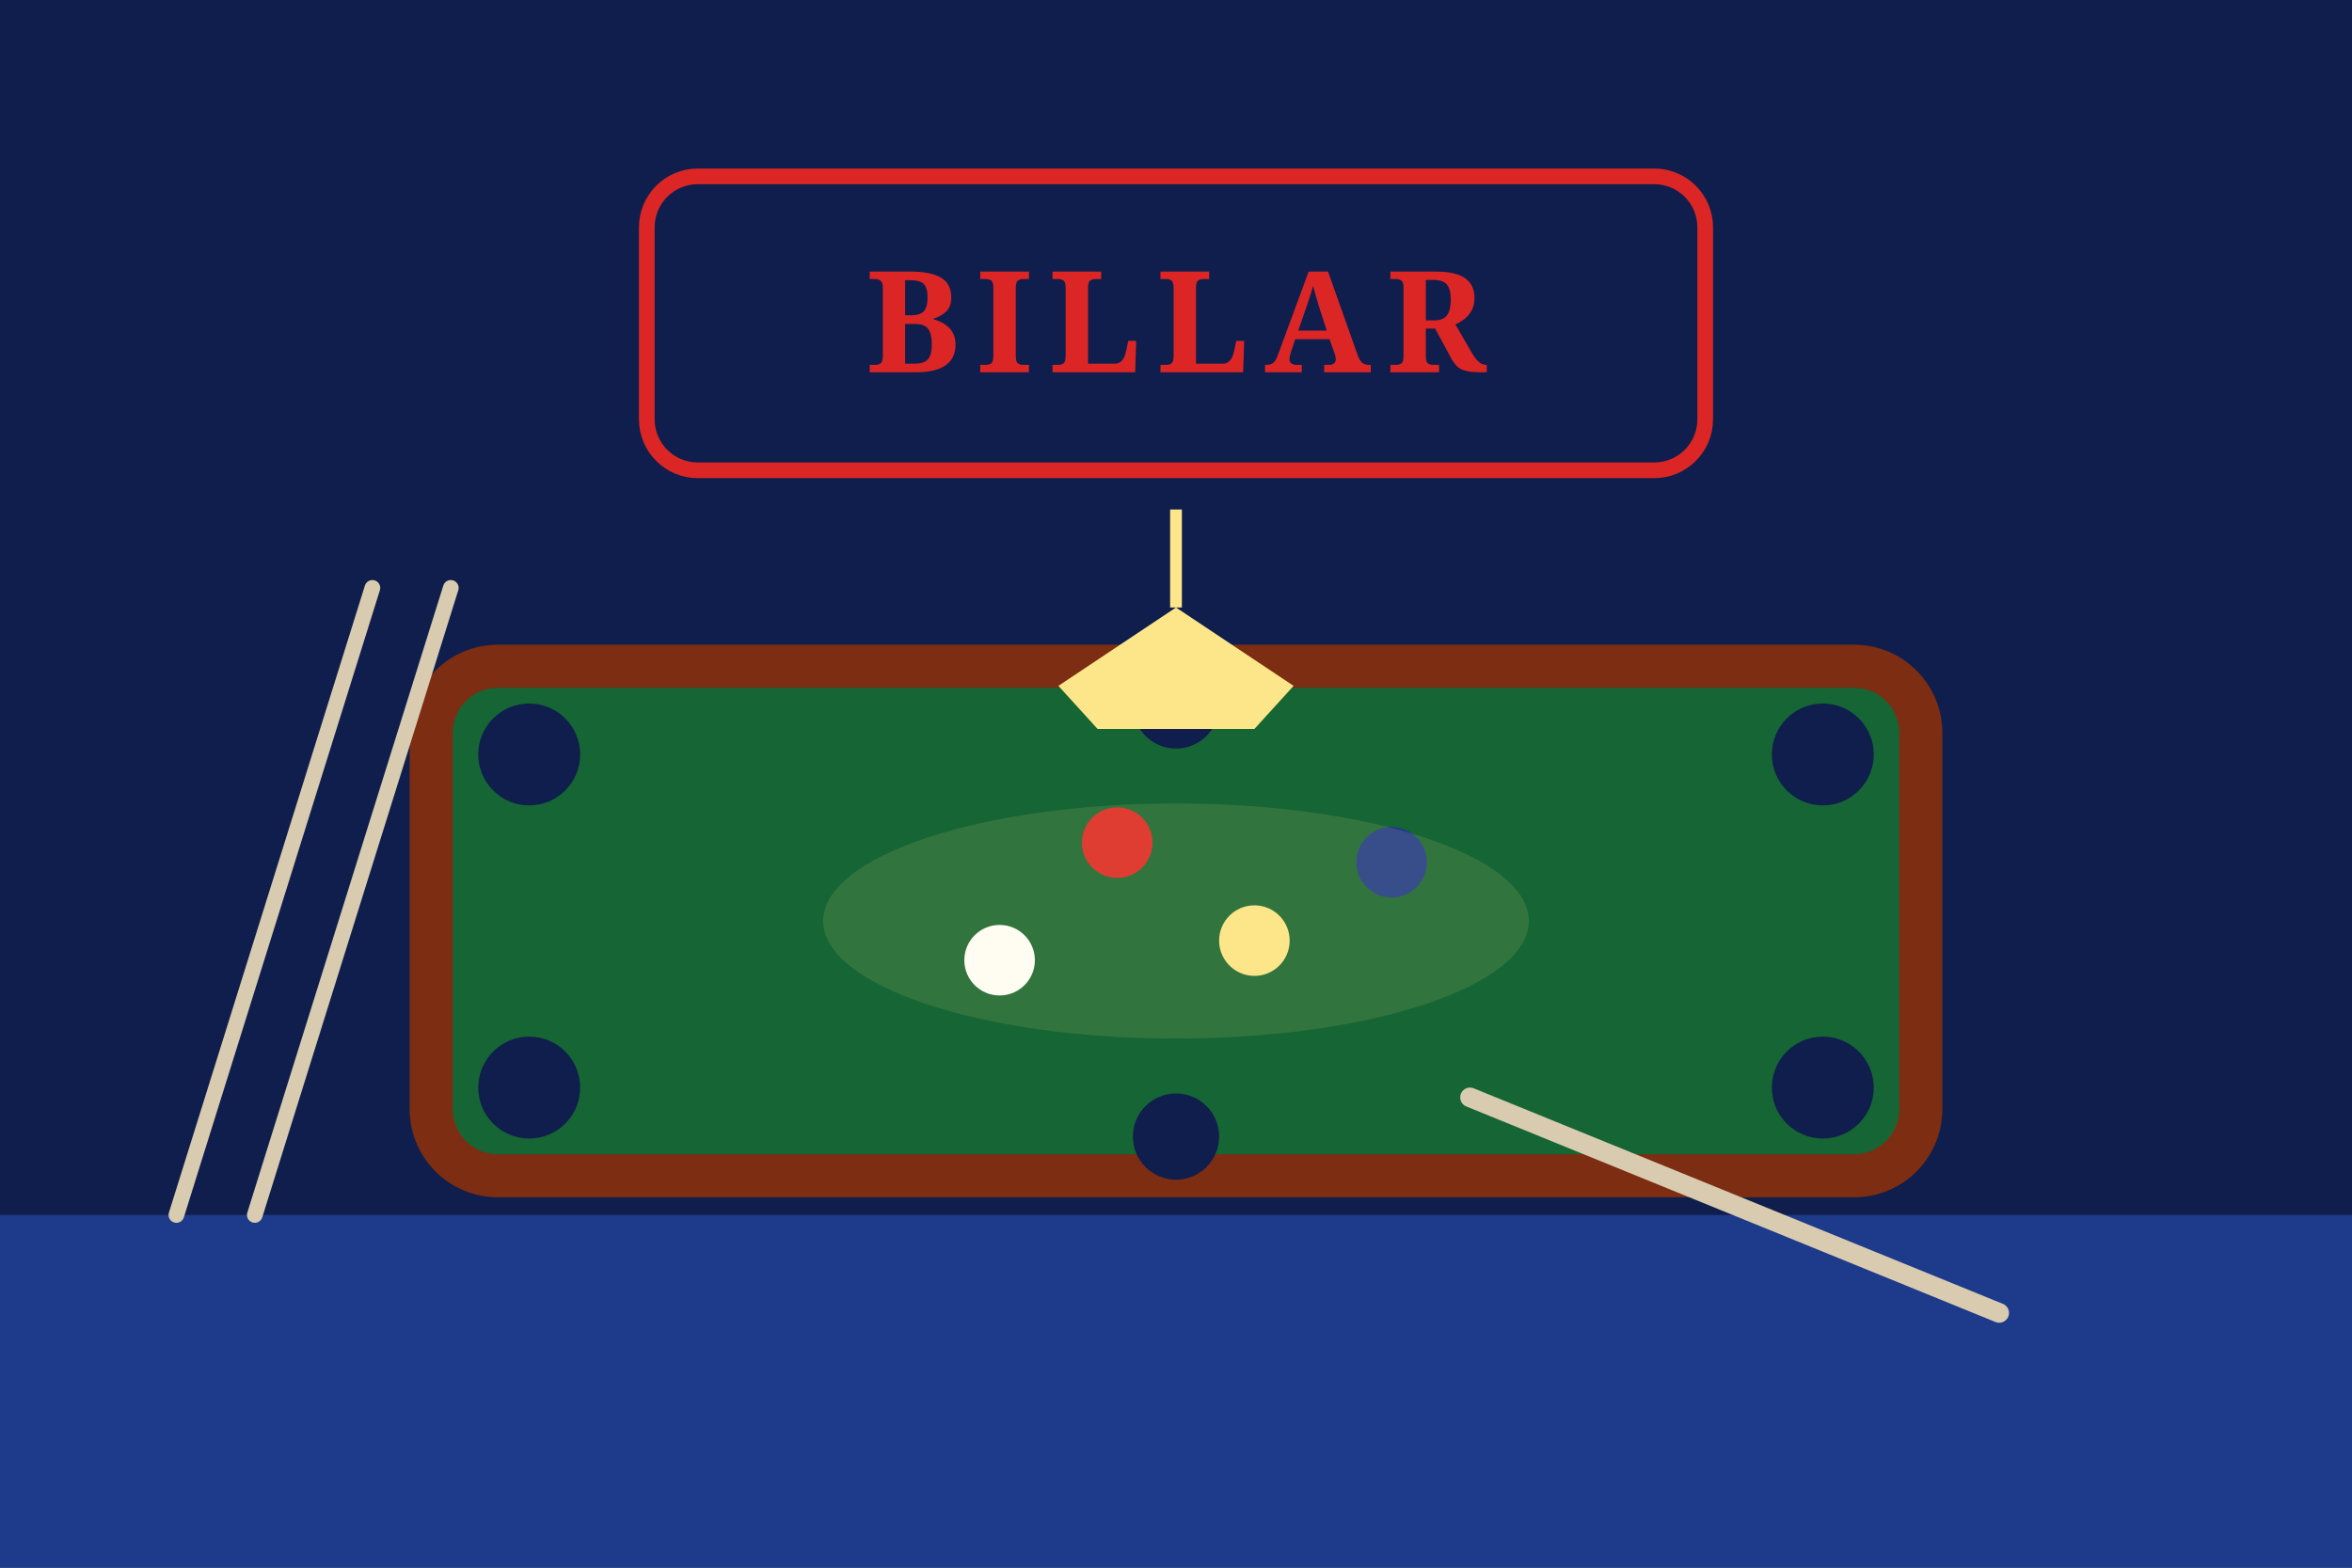
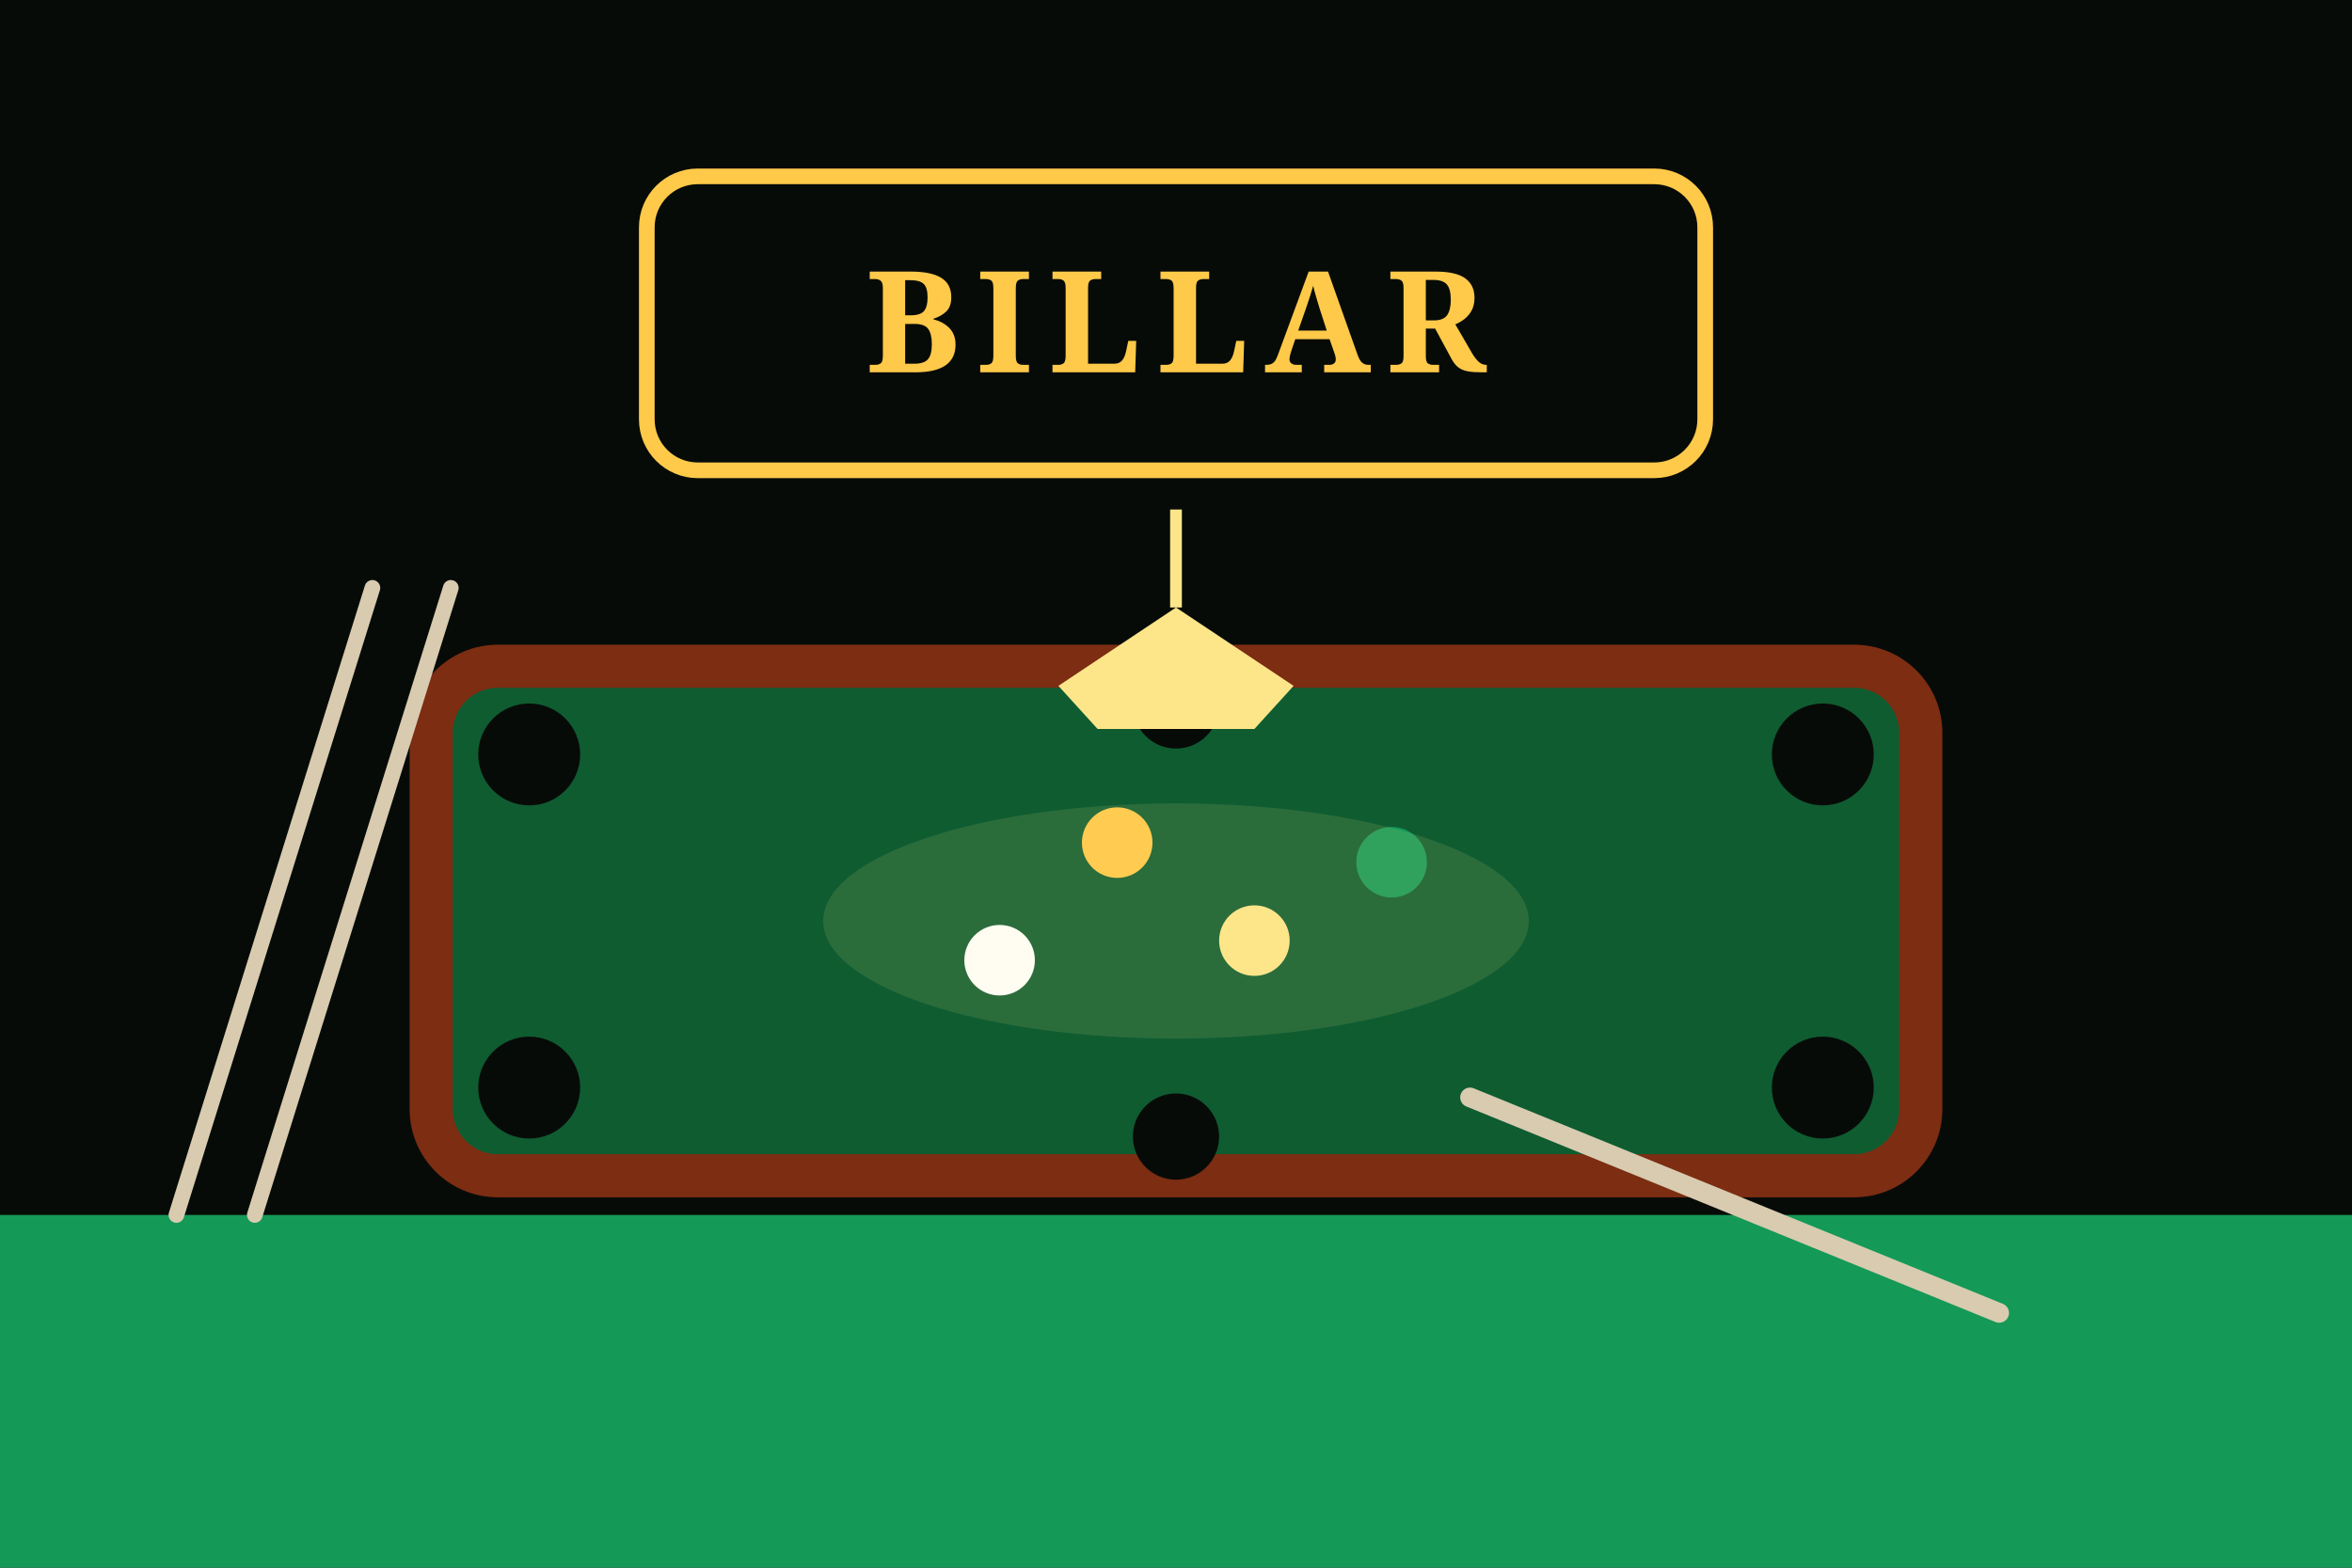
<svg xmlns="http://www.w3.org/2000/svg" viewBox="0 0 1200 800" width="1200" height="800" preserveAspectRatio="xMidYMid slice">
-   <rect width="1200" height="800" fill="#0F1E4C" />
-   <rect y="620" width="1200" height="180" fill="#1E3A8A" />
-   <rect x="330" y="90" width="540" height="150" rx="26" fill="none" stroke="#DC2626" stroke-width="8" />
-   <text x="600" y="190" text-anchor="middle" font-family="Georgia, serif" font-size="72" font-weight="bold" fill="#DC2626" letter-spacing="8">BILLAR</text>
+   <rect width="1200" height="800" fill="#070B08" />
+   <rect y="620" width="1200" height="180" fill="#159957" />
+   <rect x="330" y="90" width="540" height="150" rx="26" fill="none" stroke="#FFC94A" stroke-width="8" />
+   <text x="600" y="190" text-anchor="middle" font-family="Georgia, serif" font-size="72" font-weight="bold" fill="#FFC94A" letter-spacing="8">BILLAR</text>
  <g transform="translate(600,470)">
-     <rect x="-380" y="-130" width="760" height="260" rx="34" fill="#166534" stroke="#7C2D12" stroke-width="22" />
-     <circle cx="-330" cy="-85" r="26" fill="#0F1E4C" />
-     <circle cx="330" cy="-85" r="26" fill="#0F1E4C" />
-     <circle cx="-330" cy="85" r="26" fill="#0F1E4C" />
-     <circle cx="330" cy="85" r="26" fill="#0F1E4C" />
-     <circle cx="0" cy="-110" r="22" fill="#0F1E4C" />
-     <circle cx="0" cy="110" r="22" fill="#0F1E4C" />
+     <rect x="-380" y="-130" width="760" height="260" rx="34" fill="#0F5C31" stroke="#7C2D12" stroke-width="22" />
+     <circle cx="-330" cy="-85" r="26" fill="#070B08" />
+     <circle cx="330" cy="-85" r="26" fill="#070B08" />
+     <circle cx="-330" cy="85" r="26" fill="#070B08" />
+     <circle cx="330" cy="85" r="26" fill="#070B08" />
+     <circle cx="0" cy="-110" r="22" fill="#070B08" />
+     <circle cx="0" cy="110" r="22" fill="#070B08" />
    <circle cx="-90" cy="20" r="18" fill="#ffffff" />
-     <circle cx="-30" cy="-40" r="18" fill="#DC2626" />
+     <circle cx="-30" cy="-40" r="18" fill="#FFC94A" />
    <circle cx="40" cy="10" r="18" fill="#FDE68A" />
-     <circle cx="110" cy="-30" r="18" fill="#1E3A8A" />
+     <circle cx="110" cy="-30" r="18" fill="#159957" />
    <line x1="150" y1="90" x2="420" y2="200" stroke="#D8CBB0" stroke-width="10" stroke-linecap="round" />
  </g>
  <g stroke="#D8CBB0" stroke-width="8" stroke-linecap="round">
    <line x1="90" y1="620" x2="190" y2="300" />
    <line x1="130" y1="620" x2="230" y2="300" />
  </g>
  <line x1="600" y1="260" x2="600" y2="310" stroke="#FDE68A" stroke-width="6" />
  <path d="M540 350 L600 310 L660 350 L640 372 L560 372 Z" fill="#FDE68A" />
  <ellipse cx="600" cy="470" rx="180" ry="60" fill="#FDE68A" opacity="0.12" />
</svg>
